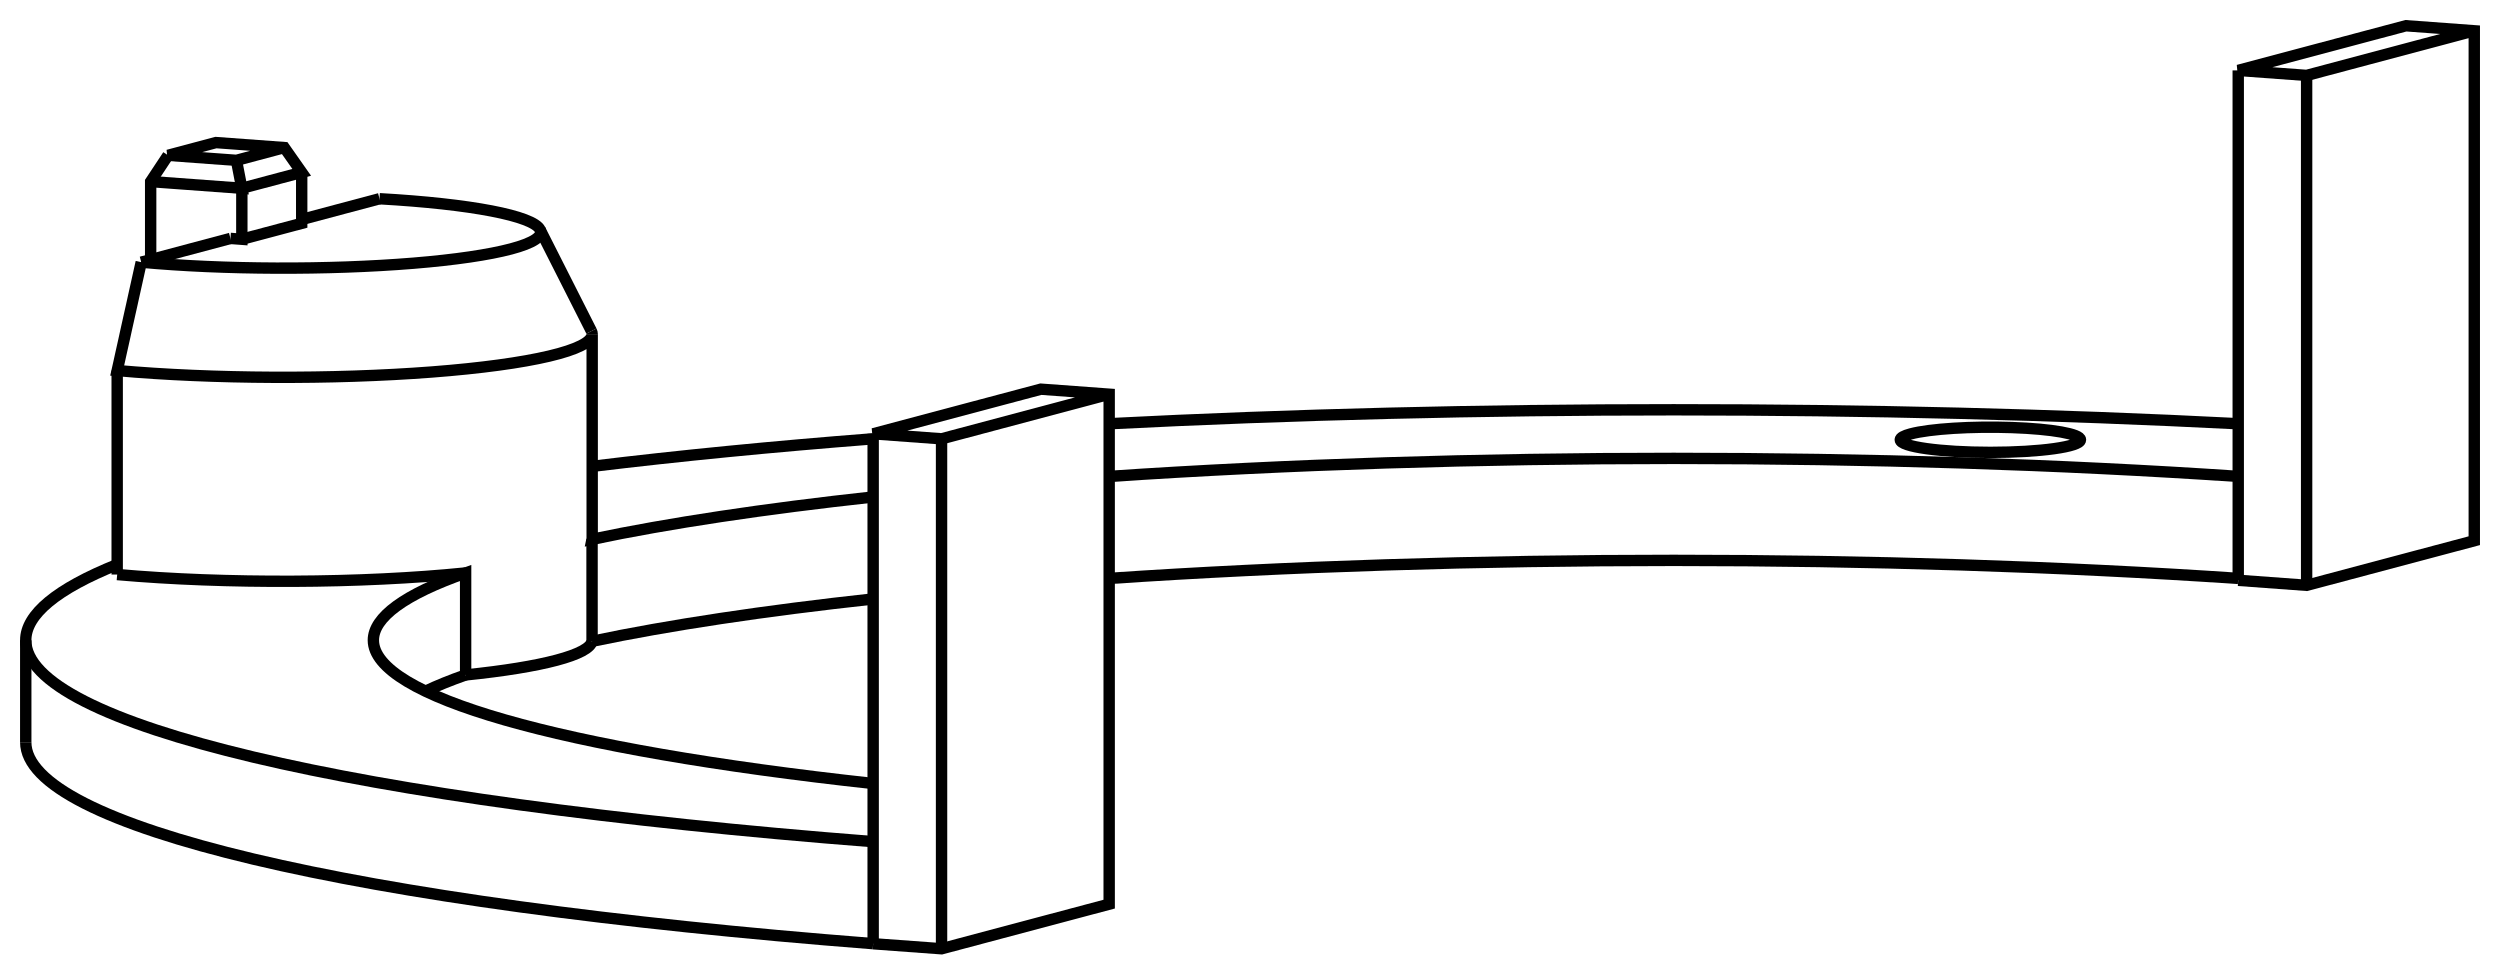
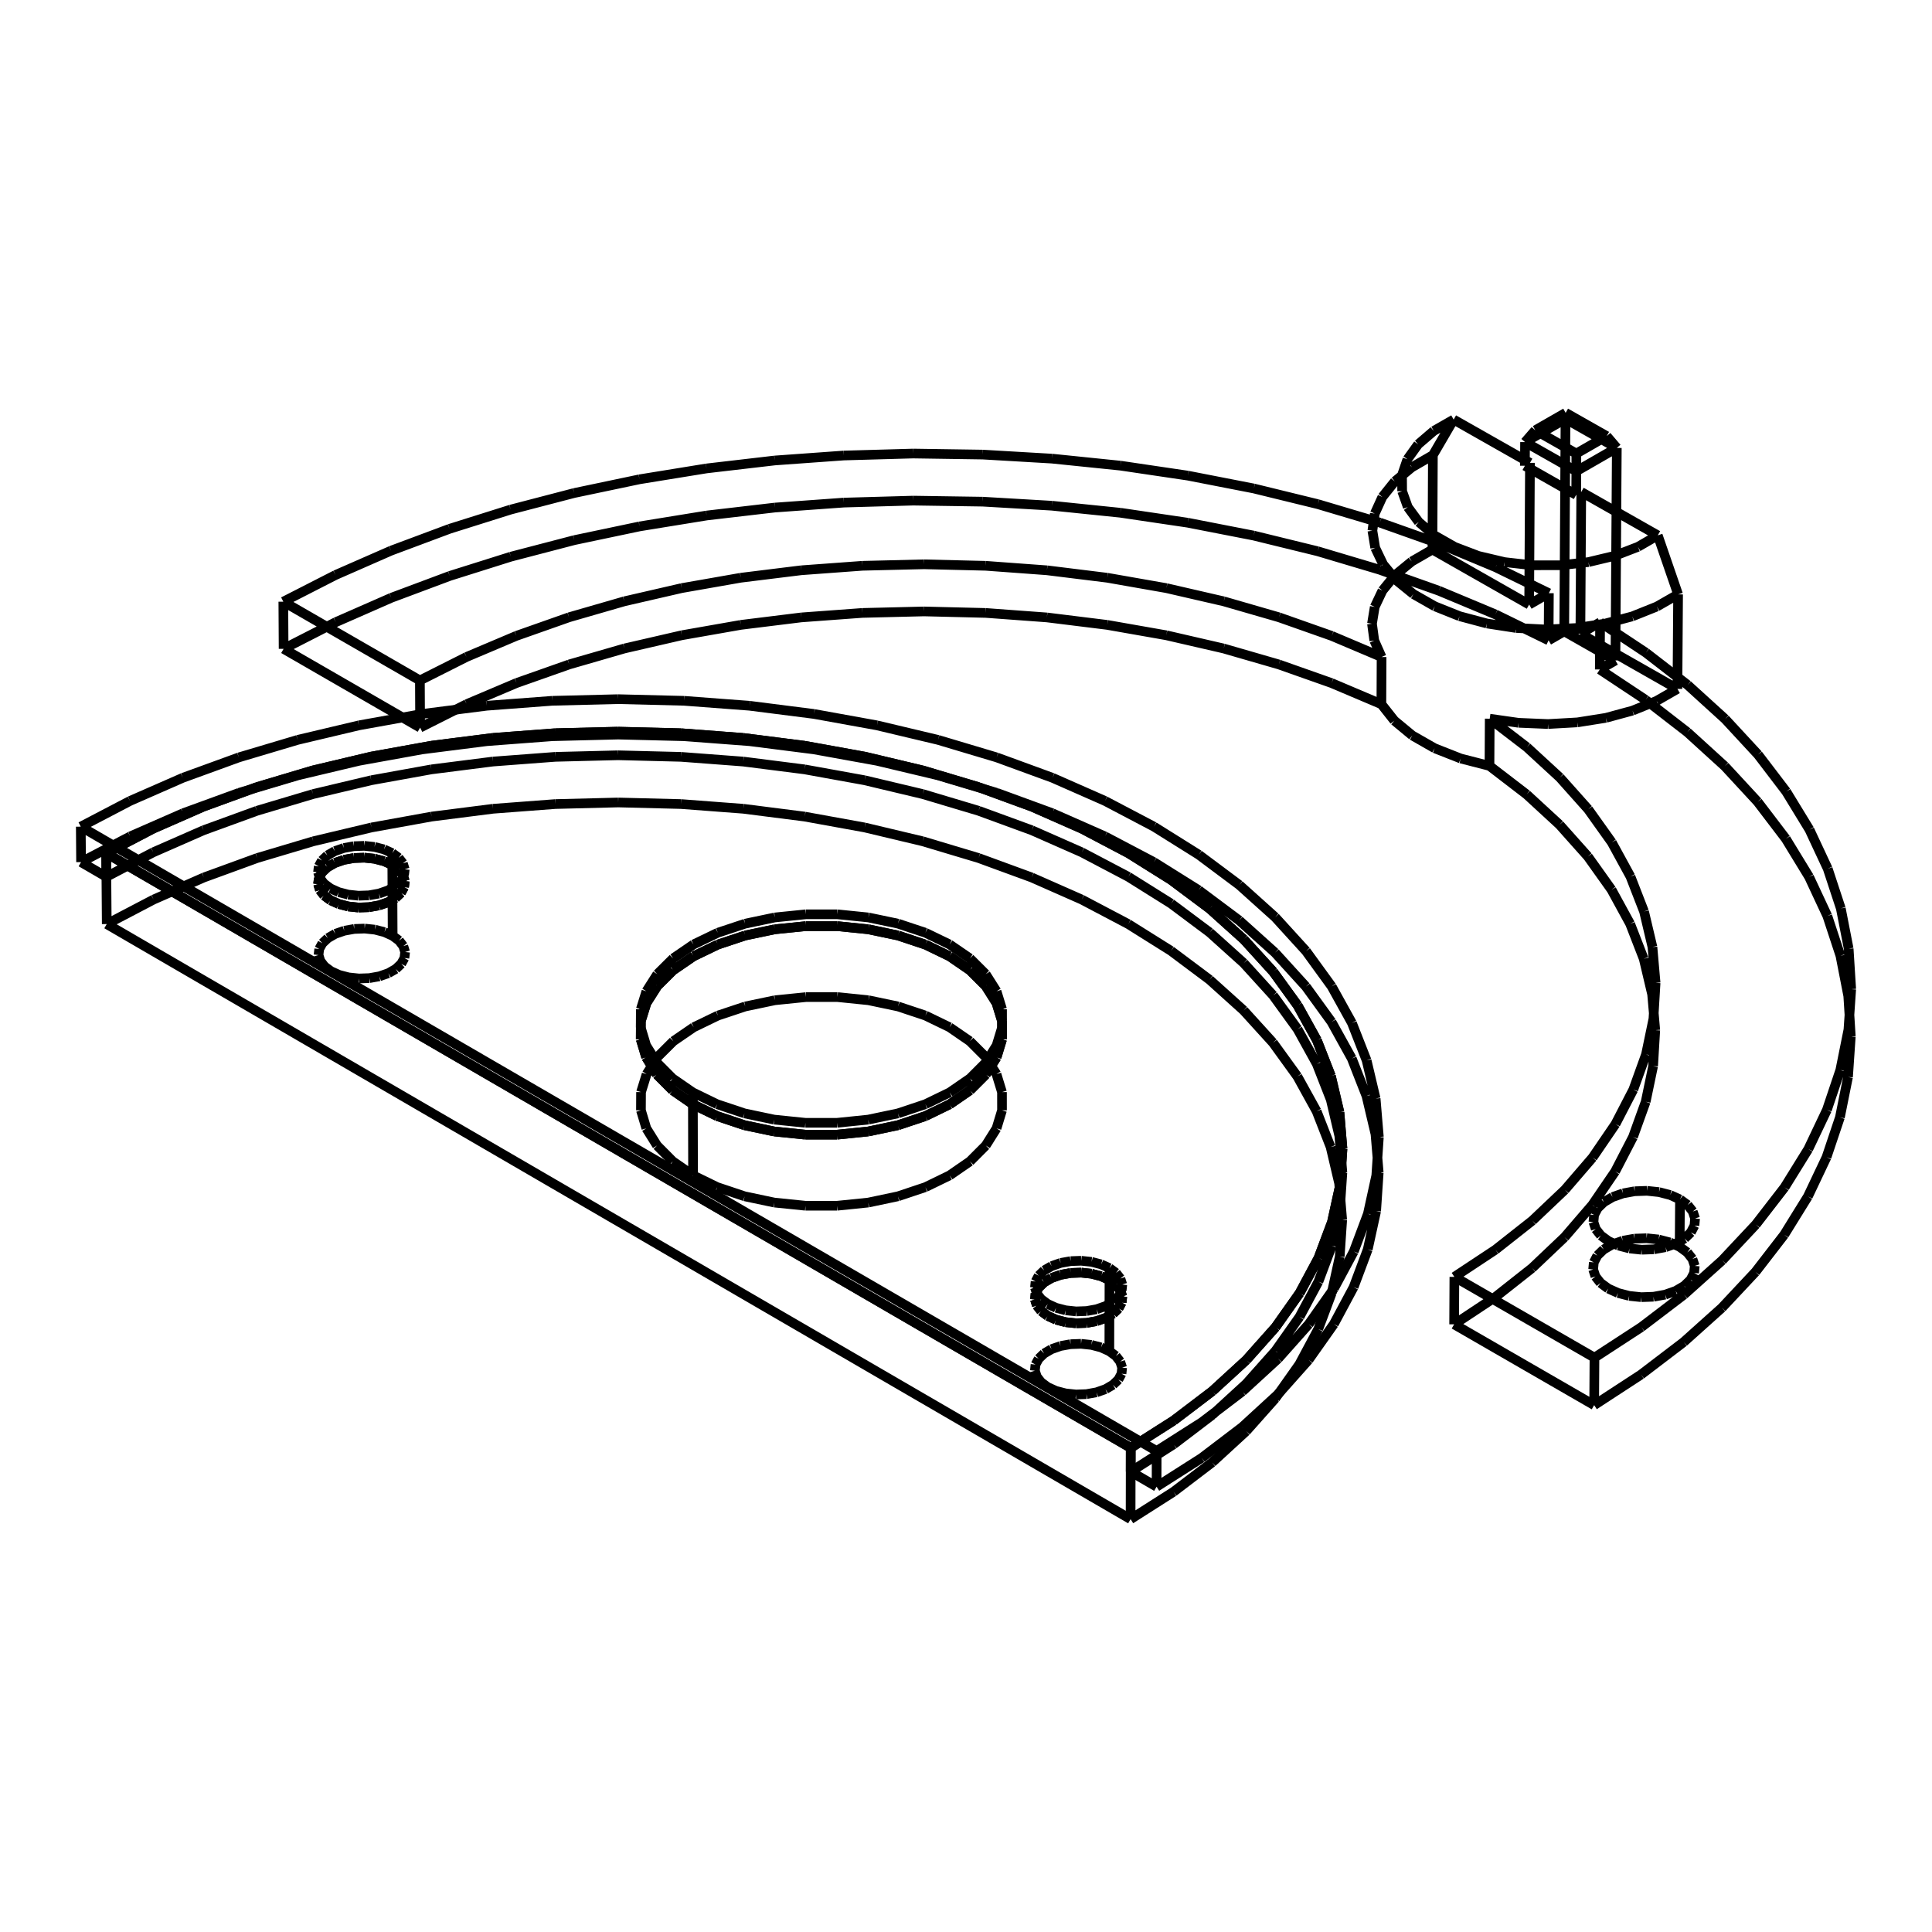
- <svg xmlns="http://www.w3.org/2000/svg" version="1.1" viewBox="-36.671 -16.842 97.09 37.845" fill="none" stroke="black" stroke-width="0.6%" vector-effect="non-scaling-stroke">
-   <path d="M -27.721 -7.583 L -27.279 -7.55 L -27.279 -9.53 L -24.954 -10.149 L -25.629 -11.11 L -28.285 -11.305 L -30.145 -10.81 L -27.489 -10.615 L -25.629 -11.11" />
-   <path d="M -30.82 -9.79 L -27.279 -9.53 L -27.489 -10.615" />
-   <path d="M -30.82 -6.758 L -30.82 -9.79 L -30.145 -10.81" />
-   <path d="M -35.671 11.983 A 64 8.95 180 0 0 -2.761 19.806" />
-   <path d="M -2.761 19.809 L -0.105 20.004 L 6.405 18.271 L 6.405 -1.533 L 3.75 -1.728 L -2.761 0.005 L -0.105 0.2 L 6.405 -1.533" />
-   <path d="M -18.588 9.37 A 50.5 7.062 180 0 0 -20.145 10.002" />
-   <path d="M -18.588 9.37 A 12 1.678 180 0 0 -13.678 8.063" />
-   <path d="M 50.253 5.621 A 50.5 7.062 180 0 0 6.405 5.621" />
-   <path d="M -2.761 6.418 A 50.5 7.062 180 0 0 -13.678 8.063" />
-   <path d="M 50.253 5.695 L 52.909 5.89 L 59.42 4.157 L 59.42 -15.647 L 56.764 -15.842 L 50.253 -14.108 L 52.909 -13.913 L 59.42 -15.647" />
-   <path d="M -2.761 15.845 A 64 8.95 0 0 1 -35.671 8.022 A 64 8.95 0 0 1 -32.12 5.082" />
-   <path d="M -2.761 13.587 A 50.5 7.062 0 0 1 -22.171 8.022 A 50.5 7.062 0 0 1 -18.588 5.409 L -18.588 9.37" />
-   <path d="M -18.588 5.409 A 12 1.678 0 0 1 -32.12 5.471" />
-   <path d="M -31.186 -6.66 L -31.247 -6.385 L -31.309 -6.105 L -31.372 -5.822 L -31.436 -5.535 L -31.5 -5.245 L -31.565 -4.95 L -31.632 -4.652 L -31.699 -4.35 L -31.767 -4.044 L -31.835 -3.733 L -31.905 -3.419 L -31.976 -3.101 L -32.047 -2.778 L -32.12 -2.451 A 12 1.678 180 0 0 -13.673 -3.866 L -13.673 4.055 A 12 1.678 0 0 1 -13.678 4.102 A 50.5 7.062 0 0 1 -2.761 2.457" />
-   <path d="M -32.12 -2.451 L -32.12 5.471" />
-   <path d="M -31.186 -6.66 L -27.721 -7.583" />
-   <path d="M -21.932 -9.124 A 10 1.398 0 0 1 -15.698 -7.926 A 10 1.398 0 0 1 -31.186 -6.66" />
-   <path d="M -24.954 -8.319 L -21.932 -9.124" />
-   <path d="M -27.279 -7.55 L -24.954 -8.169 L -24.954 -10.149" />
-   <path d="M -2.761 19.809 L -2.761 0.005" />
-   <path d="M -13.673 -3.866 A 12 1.678 180 0 0 -13.703 -3.985" />
-   <path d="M -13.678 4.102 L -13.678 8.063" />
-   <path d="M 6.405 1.66 A 50.5 7.062 0 0 1 50.253 1.66" />
-   <path d="M -13.673 1.269 A 64 8.95 0 0 1 -2.761 0.199" />
-   <path d="M 6.405 -0.386 A 64 8.95 0 0 1 50.253 -0.386" />
-   <path d="M 37.528 0.01 A 3.5 0.489 0 0 1 44.127 0.237 A 3.5 0.489 0 0 1 37.127 0.237 A 3.5 0.489 0 0 1 37.528 0.01 Z" />
-   <path d="M -0.105 20.004 L -0.105 0.2" />
-   <path d="M 50.253 5.695 L 50.253 -14.108" />
-   <path d="M 52.909 5.89 L 52.909 -13.913" />
-   <path d="M -35.671 8.022 L -35.671 11.983" />
-   <path d="M -15.698 -7.926 L -13.703 -3.985" />
+ <svg xmlns="http://www.w3.org/2000/svg" viewBox="0 0 800 800">
+   <path d="M647.717,261.416 L641.243,265.15 M641.357,245.628 L641.243,265.15 M633.196,250.333 L641.357,245.628 M633.528,191.657 L633.196,250.333 M633.528,191.657 L631.433,192.862 M631.433,192.862 L631.488,183.067 M648.244,173.439 L631.488,183.067 M647.717,261.416 L648.244,173.439 M662.442,277.215 L668.915,273.476 M668.915,273.476 L647.717,261.416 M641.243,265.15 L619.203,254.392 M619.203,254.392 L595.836,244.626 M595.836,244.626 L571.274,235.903 M571.274,235.903 L545.657,228.272 M545.657,228.272 L519.129,221.775 M519.129,221.775 L491.838,216.447 M491.838,216.447 L463.938,212.316 M463.938,212.316 L435.584,209.405 M435.584,209.405 L406.935,207.729 M406.935,207.729 L378.151,207.298 M378.151,207.298 L349.391,208.115 M349.391,208.115 L320.817,210.174 M320.817,210.174 L292.587,213.464 M292.587,213.464 L264.858,217.968 M264.858,217.968 L237.787,223.662 M237.787,223.662 L211.525,230.513 M211.525,230.513 L186.219,238.486 M186.219,238.486 L162.013,247.537 M162.013,247.537 L139.042,257.617 M139.042,257.617 L117.438,268.669 M173.965,301.29 L117.438,268.669 M571.999,291.587 L551.373,282.844 M551.373,282.844 L529.55,275.139 M529.55,275.139 L506.686,268.527 M506.686,268.527 L482.944,263.054 M482.944,263.054 L458.493,258.757 M458.493,258.757 L433.505,255.666 M433.505,255.666 L408.157,253.803 M408.157,253.803 L382.629,253.179 M382.629,253.179 L357.101,253.8 M357.101,253.8 L331.752,255.661 M331.752,255.661 L306.763,258.75 M306.763,258.75 L282.311,263.045 M282.311,263.045 L258.567,268.516 M258.567,268.516 L235.702,275.126 M235.702,275.126 L213.877,282.828 M213.877,282.828 L193.248,291.57 M193.248,291.57 L173.965,301.29 M571.999,291.587 L577.377,298.402 M577.377,298.402 L584.817,304.554 M584.817,304.554 L594.073,309.84 M594.073,309.84 L604.84,314.082 M604.84,314.082 L616.76,317.139 M602.126,548.38 L619.141,537.116 M619.141,537.116 L634.418,525.061 M634.418,525.061 L647.851,512.304 M647.851,512.304 L659.342,498.941 M659.342,498.941 L668.812,485.069 M668.812,485.069 L676.196,470.791 M676.196,470.791 L681.444,456.212 M681.444,456.212 L684.521,441.437 M684.521,441.437 L685.411,426.575 M685.411,426.575 L684.11,411.733 M684.11,411.733 L680.633,397.018 M680.633,397.018 L675.01,382.537 M675.01,382.537 L667.284,368.392 M667.284,368.392 L657.516,354.684 M657.516,354.684 L645.778,341.512 M645.778,341.512 L632.159,328.967 M632.159,328.967 L616.76,317.139 M660.109,581.841 L602.126,548.38 M660.109,581.841 L679.512,569.183 M679.512,569.183 L697.177,555.716 M697.177,555.716 L713.003,541.52 M713.003,541.52 L726.902,526.68 M726.902,526.68 L738.798,511.283 M738.798,511.283 L748.624,495.419 M748.624,495.419 L756.328,479.183 M756.328,479.183 L761.872,462.668 M761.872,462.668 L765.226,445.97 M765.226,445.97 L766.378,429.186 M766.378,429.186 L765.325,412.413 M765.325,412.413 L762.078,395.747 M762.078,395.747 L756.662,379.282 M756.662,379.282 L749.111,363.113 M749.111,363.113 L739.474,347.331 M739.474,347.331 L727.809,332.024 M727.809,332.024 L714.187,317.279 M714.187,317.279 L698.69,303.178 M698.69,303.178 L681.408,289.798 M681.408,289.798 L662.442,277.215 M695.508,516.282 L691.484,514.466 M691.484,514.466 L686.836,513.258 M686.836,513.258 L681.832,512.728 M681.832,512.728 L676.765,512.906 M676.765,512.906 L671.927,513.781 M671.927,513.781 L667.6,515.304 M667.6,515.304 L664.035,517.386 M664.035,517.386 L661.438,519.906 M661.438,519.906 L659.962,522.718 M659.962,522.718 L659.692,525.659 M659.692,525.659 L660.645,528.558 M660.645,528.558 L662.765,531.246 M662.765,531.246 L665.929,533.567 M665.929,533.567 L669.955,535.386 M669.955,535.386 L674.607,536.596 M674.607,536.596 L679.616,537.128 M679.616,537.128 L684.689,536.95 M684.689,536.95 L689.531,536.072 M689.531,536.072 L693.861,534.547 M693.861,534.547 L697.426,532.461 M697.426,532.461 L700.02,529.938 M700.02,529.938 L701.491,527.125 M701.491,527.125 L701.756,524.183 M701.756,524.183 L700.798,521.286 M700.798,521.286 L698.674,518.6 M698.674,518.6 L695.508,516.282 M117.321,249.146 L138.935,238.098 M138.935,238.098 L161.915,228.023 M161.915,228.023 L186.133,218.977 M186.133,218.977 L211.45,211.007 M211.45,211.007 L237.724,204.159 M237.724,204.159 L264.807,198.468 M264.807,198.468 L292.547,193.966 M292.547,193.966 L320.789,190.677 M320.789,190.677 L349.377,188.619 M349.377,188.619 L378.149,187.803 M378.149,187.803 L406.946,188.233 M406.946,188.233 L435.608,189.908 M435.608,189.908 L463.974,192.818 M463.974,192.818 L491.886,196.947 M491.886,196.947 L519.189,202.273 M519.189,202.273 L545.729,208.767 M545.729,208.767 L571.357,216.394 M571.357,216.394 L595.93,225.113 M595.93,225.113 L619.307,234.875 M619.307,234.875 L641.357,245.628 M117.321,249.146 L117.438,268.669 M173.872,281.752 L117.321,249.146 M173.872,281.752 L193.165,272.036 M193.165,272.036 L213.802,263.299 M213.802,263.299 L235.637,255.599 M235.637,255.599 L258.512,248.993 M258.512,248.993 L282.266,243.524 M282.266,243.524 L306.73,239.231 M306.73,239.231 L331.73,236.144 M331.73,236.144 L357.089,234.283 M357.089,234.283 L382.629,233.663 M382.629,233.663 L408.168,234.286 M408.168,234.286 L433.527,236.149 M433.527,236.149 L458.526,239.238 M458.526,239.238 L482.989,243.533 M482.989,243.533 L506.741,249.004 M506.741,249.004 L529.615,255.613 M529.615,255.613 L551.448,263.314 M551.448,263.314 L572.083,272.054 M572.083,272.054 L569.065,265.25 M569.065,265.25 L568.113,258.261 M568.113,258.261 L569.252,251.292 M569.252,251.292 L572.448,244.546 M572.448,244.546 L577.605,238.22 M577.605,238.22 L584.571,232.499 M584.571,232.499 L593.141,227.547 M633.196,250.333 L593.141,227.547 M601.93,173.731 L593.327,188.468 M593.327,188.468 L593.141,227.547 M601.93,173.731 L633.528,191.657 M686.45,221.682 L678.241,226.431 M678.241,226.431 L668.552,230.167 M668.552,230.167 L657.758,232.743 M657.758,232.743 L646.274,234.059 M646.274,234.059 L634.546,234.066 M634.546,234.066 L623.027,232.761 M623.027,232.761 L612.163,230.197 M612.163,230.197 L602.374,226.472 M602.374,226.472 L594.038,221.731 M594.038,221.731 L587.476,216.158 M587.476,216.158 L582.94,209.969 M582.94,209.969 L580.603,203.403 M580.603,203.403 L580.553,196.713 M580.553,196.713 L582.79,190.158 M582.79,190.158 L587.227,183.988 M587.227,183.988 L593.69,178.442 M593.69,178.442 L601.93,173.731 M654.764,203.705 L686.45,221.682 M652.669,204.911 L654.764,203.705 M631.433,192.862 L652.669,204.911 M652.669,204.911 L652.729,195.114 M631.488,183.067 L652.729,195.114 M631.488,183.067 L635.734,178.168 M648.303,170.947 L635.734,178.168 M648.244,173.439 L648.303,170.947 M668.915,273.476 L669.485,185.475 M669.485,185.475 L648.244,173.439 M654.404,262.397 L654.764,203.705 M662.565,257.688 L654.404,262.397 M662.565,257.688 L662.442,277.215 M652.729,195.114 L669.485,185.475 M173.872,281.752 L173.965,301.29 M572.083,272.054 L571.999,291.587 M593.327,188.468 L584.618,193.505 M584.618,193.505 L577.573,199.335 M577.573,199.335 L572.406,205.783 M572.406,205.783 L569.275,212.655 M569.275,212.655 L568.276,219.744 M568.276,219.744 L569.442,226.834 M569.442,226.834 L572.738,233.713 M572.738,233.713 L578.068,240.17 M578.068,240.17 L585.272,246.01 M585.272,246.01 L594.132,251.056 M594.132,251.056 L604.38,255.152 M604.38,255.152 L615.706,258.175 M615.706,258.175 L627.766,260.032 M627.766,260.032 L640.193,260.666 M640.193,260.666 L652.609,260.058 M652.609,260.058 L664.637,258.226 M664.637,258.226 L675.911,255.227 M675.911,255.227 L686.089,251.151 M686.089,251.151 L694.862,246.124 M694.862,246.124 L694.586,285.256 M694.586,285.256 L685.978,290.211 M685.978,290.211 L676.007,294.248 M676.007,294.248 L664.967,297.247 M664.967,297.247 L653.181,299.118 M653.181,299.118 L640.996,299.808 M640.996,299.808 L628.77,299.294 M628.77,299.294 L616.863,297.594 M616.863,297.594 L616.76,317.139 M694.862,246.124 L686.45,221.682 M694.586,285.256 L654.404,262.397 M652.729,195.114 L652.729,187.803 M635.734,178.168 L652.729,187.803 M652.729,187.803 L665.297,180.576 M665.297,180.576 L648.303,170.947 M669.485,185.475 L665.297,180.576 M616.863,297.594 L632.27,309.416 M632.27,309.416 L645.895,321.955 M645.895,321.955 L657.637,335.122 M657.637,335.122 L667.41,348.824 M667.41,348.824 L675.139,362.962 M675.139,362.962 L680.766,377.437 M680.766,377.437 L684.244,392.146 M684.244,392.146 L685.545,406.981 M685.545,406.981 L684.655,421.836 M684.655,421.836 L681.577,436.604 M681.577,436.604 L676.327,451.177 M676.327,451.177 L668.94,465.449 M668.94,465.449 L659.466,479.315 M659.466,479.315 L647.969,492.672 M647.969,492.672 L634.531,505.423 M634.531,505.423 L619.246,517.473 M619.246,517.473 L602.224,528.732 M660.234,562.178 L602.224,528.732 M662.565,257.688 L681.54,270.265 M681.54,270.265 L698.83,283.639 M698.83,283.639 L714.334,297.734 M714.334,297.734 L727.962,312.472 M727.962,312.472 L739.632,327.772 M739.632,327.772 L749.273,343.547 M749.273,343.547 L756.828,359.709 M756.828,359.709 L762.247,376.166 M762.247,376.166 L765.495,392.825 M765.495,392.825 L766.548,409.591 M766.548,409.591 L765.396,426.367 M765.396,426.367 L762.041,443.057 M762.041,443.057 L756.495,459.565 M756.495,459.565 L748.787,475.794 M748.787,475.794 L738.957,491.651 M738.957,491.651 L727.056,507.041 M727.056,507.041 L713.151,521.875 M713.151,521.875 L697.317,536.065 M697.317,536.065 L679.645,549.526 M679.645,549.526 L660.234,562.178 M695.648,496.648 L698.815,498.965 M698.815,498.965 L700.94,501.649 M700.94,501.649 L701.898,504.546 M701.898,504.546 L701.634,507.486 M701.634,507.486 L700.161,510.298 M700.161,510.298 L697.567,512.82 M697.567,512.82 L694,514.904 M694,514.904 L689.668,516.43 M689.668,516.43 L684.824,517.307 M684.824,517.307 L679.748,517.485 M679.748,517.485 L674.738,516.953 M674.738,516.953 L670.083,515.743 M670.083,515.743 L666.056,513.925 M666.056,513.925 L662.89,511.605 M662.89,511.605 L660.769,508.918 M660.769,508.918 L659.816,506.021 M659.816,506.021 L660.086,503.081 M660.086,503.081 L661.563,500.27 M661.563,500.27 L664.16,497.751 M664.16,497.751 L667.727,495.671 M667.727,495.671 L672.056,494.148 M672.056,494.148 L676.896,493.273 M676.896,493.273 L681.966,493.095 M681.966,493.095 L686.971,493.626 M686.971,493.626 L691.622,494.833 M691.622,494.833 L695.648,496.648 M660.234,562.178 L660.109,581.841 M602.224,528.732 L602.126,548.38 M695.508,516.282 L695.648,496.648" stroke="black" stroke-width="4" fill="red" />
+   <path d="M478.918,615.604 L497.588,603.71 M497.588,603.71 L514.382,590.925 M514.382,590.925 L529.173,577.35 M529.173,577.35 L541.851,563.091 M541.851,563.091 L552.322,548.259 M552.322,548.259 L560.511,532.968 M560.511,532.968 L566.36,517.337 M566.36,517.337 L569.829,501.487 M569.829,501.487 L570.896,485.537 M570.896,485.537 L569.559,469.611 M569.559,469.611 L565.832,453.829 M565.832,453.829 L559.75,438.31 M559.75,438.31 L551.363,423.17 M551.363,423.17 L540.74,408.525 M540.74,408.525 L527.964,394.482 M527.964,394.482 L513.136,381.146 M513.136,381.146 L496.371,368.616 M496.371,368.616 L477.797,356.985 M477.797,356.985 L457.557,346.337 M457.557,346.337 L435.804,336.752 M435.804,336.752 L412.702,328.299 M412.702,328.299 L388.425,321.04 M388.425,321.04 L363.154,315.027 M363.154,315.027 L337.079,310.305 M337.079,310.305 L310.393,306.907 M310.393,306.907 L283.296,304.858 M283.296,304.858 L255.988,304.174 M255.988,304.174 L228.672,304.858 M228.672,304.858 L201.55,306.907 M201.55,306.907 L174.825,310.305 M174.825,310.305 L148.696,315.027 M148.696,315.027 L123.356,321.04 M123.356,321.04 L98.995,328.299 M98.995,328.299 L75.795,336.752 M75.795,336.752 L53.931,346.337 M53.931,346.337 L33.568,356.985 M33.452,342.299 L33.568,356.985 M33.452,342.299 L53.822,331.656 M53.822,331.656 L75.693,322.073 M75.693,322.073 L98.9,313.623 M98.9,313.623 L123.27,306.366 M123.27,306.366 L148.618,300.356 M148.618,300.356 L174.756,295.635 M174.756,295.635 L201.49,292.238 M201.49,292.238 L228.62,290.19 M228.62,290.19 L255.946,289.506 M255.946,289.506 L283.263,290.19 M283.263,290.19 L310.369,292.238 M310.369,292.238 L337.064,295.635 M337.064,295.635 L363.148,300.356 M363.148,300.356 L388.426,306.366 M388.426,306.366 L412.712,313.623 M412.712,313.623 L435.821,322.073 M435.821,322.073 L457.582,331.656 M457.582,331.656 L477.829,342.299 M477.829,342.299 L496.408,353.927 M496.408,353.927 L513.179,366.452 M513.179,366.452 L528.012,379.784 M528.012,379.784 L540.793,393.822 M540.793,393.822 L551.42,408.463 M551.42,408.463 L559.809,423.597 M559.809,423.597 L565.894,439.111 M565.894,439.111 L569.621,454.888 M569.621,454.888 L570.959,470.809 M570.959,470.809 L569.891,486.753 M569.891,486.753 L566.422,502.598 M566.422,502.598 L560.571,518.224 M560.571,518.224 L552.379,533.509 M552.379,533.509 L541.904,548.337 M541.904,548.337 L529.222,562.591 M529.222,562.591 L514.426,576.162 M514.426,576.162 L497.627,588.942 M497.627,588.942 L478.951,600.833 M478.951,600.833 L478.918,615.604 M44.051,363.072 L33.568,356.985 M478.918,615.604 L468.193,609.376 M468.193,609.376 L485.975,598.054 M485.975,598.054 L501.971,585.884 M501.971,585.884 L516.062,572.961 M516.062,572.961 L528.142,559.386 M528.142,559.386 L538.123,545.264 M538.123,545.264 L545.93,530.705 M545.93,530.705 L551.51,515.821 M551.51,515.821 L554.824,500.727 M554.824,500.727 L555.85,485.537 M555.85,485.537 L554.587,470.369 M554.587,470.369 L551.048,455.337 M551.048,455.337 L545.265,440.554 M545.265,440.554 L537.286,426.132 M537.286,426.132 L527.175,412.18 M527.175,412.18 L515.014,398.801 M515.014,398.801 L500.896,386.095 M500.896,386.095 L484.932,374.156 M484.932,374.156 L467.243,363.072 M467.243,363.072 L447.966,352.926 M447.966,352.926 L427.246,343.792 M427.246,343.792 L405.24,335.736 M405.24,335.736 L382.113,328.817 M382.113,328.817 L358.039,323.087 M358.039,323.087 L333.197,318.586 M333.197,318.586 L307.773,315.348 M307.773,315.348 L281.956,313.395 M281.956,313.395 L255.938,312.743 M255.938,312.743 L229.913,313.395 M229.913,313.395 L204.073,315.348 M204.073,315.348 L178.612,318.586 M178.612,318.586 L153.718,323.087 M153.718,323.087 L129.577,328.817 M129.577,328.817 L106.37,335.736 M106.37,335.736 L84.271,343.792 M84.271,343.792 L63.445,352.926 M63.445,352.926 L44.051,363.072 M468.212,599.531 L468.193,609.376 M468.212,599.531 L43.976,353.282 M43.976,353.282 L44.051,363.072 M478.951,600.833 L33.452,342.299 M162.423,353.256 L165.074,355.217 M165.074,355.217 L166.829,357.49 M166.829,357.49 L167.586,359.942 M167.586,359.942 L167.3,362.43 M167.3,362.43 L165.988,364.811 M165.988,364.811 L163.725,366.946 M163.725,366.946 L160.643,368.71 M160.643,368.71 L156.921,370.001 M156.921,370.001 L152.775,370.743 M152.775,370.743 L148.447,370.894 M148.447,370.894 L144.189,370.444 M144.189,370.444 L140.248,369.42 M140.248,369.42 L136.853,367.881 M136.853,367.881 L134.203,365.918 M134.203,365.918 L132.45,363.643 M132.45,363.643 L131.697,361.191 M131.697,361.191 L131.987,358.702 M131.987,358.702 L133.303,356.323 M133.303,356.323 L135.568,354.19 M135.568,354.19 L138.65,352.428 M138.65,352.428 L142.37,351.139 M142.37,351.139 L146.512,350.398 M146.512,350.398 L150.836,350.248 M150.836,350.248 L155.091,350.697 M155.091,350.697 L159.029,351.719 M159.029,351.719 L162.423,353.256 M459.419,525.109 L462.118,527.102 M462.118,527.102 L463.918,529.41 M463.918,529.41 L464.714,531.9 M464.714,531.9 L464.459,534.428 M464.459,534.428 L463.169,536.847 M463.169,536.847 L460.918,539.015 M460.918,539.015 L457.835,540.807 M457.835,540.807 L454.102,542.118 M454.102,542.118 L449.934,542.872 M449.934,542.872 L445.574,543.025 M445.574,543.025 L441.276,542.568 M441.276,542.568 L437.29,541.528 M437.29,541.528 L433.848,539.965 M433.848,539.965 L431.15,537.97 M431.15,537.97 L429.353,535.66 M429.353,535.66 L428.561,533.169 M428.561,533.169 L428.819,530.641 M428.819,530.641 L430.113,528.224 M430.113,528.224 L432.366,526.058 M432.366,526.058 L435.449,524.269 M435.449,524.269 L439.18,522.96 M439.18,522.96 L443.345,522.207 M443.345,522.207 L447.701,522.054 M447.701,522.054 L451.995,522.51 M451.995,522.51 L455.978,523.549 M455.978,523.549 L459.419,525.109 M286.904,452.358 L278.506,446.558 M278.506,446.558 L271.988,440.004 M271.988,440.004 L267.545,432.896 M267.545,432.896 L265.31,425.453 M265.31,425.453 L265.351,417.9 M265.351,417.9 L267.662,410.467 M267.662,410.467 L272.172,403.378 M272.172,403.378 L278.741,396.85 M278.741,396.85 L287.17,391.078 M287.17,391.078 L297.201,386.238 M297.201,386.238 L308.53,382.474 M308.53,382.474 L320.814,379.9 M320.814,379.9 L333.682,378.594 M333.682,378.594 L346.745,378.594 M346.745,378.594 L359.607,379.9 M359.607,379.9 L371.882,382.474 M371.882,382.474 L383.196,386.238 M383.196,386.238 L393.209,391.078 M393.209,391.078 L401.615,396.85 M401.615,396.85 L408.159,403.378 M408.159,403.378 L412.642,410.466 M412.642,410.466 L414.924,417.9 M414.924,417.9 L414.935,425.453 M414.935,425.453 L412.672,432.896 M412.672,432.896 L408.202,440.004 M408.202,440.004 L401.658,446.558 M401.658,446.558 L393.238,452.358 M393.238,452.358 L383.198,457.228 M383.198,457.228 L371.843,461.017 M371.843,461.017 L359.52,463.61 M359.52,463.61 L346.604,464.927 M346.604,464.927 L333.49,464.927 M333.49,464.927 L320.579,463.61 M320.579,463.61 L308.265,461.017 M308.265,461.017 L296.925,457.228 M296.925,457.228 L286.904,452.358 M468.212,599.531 L485.998,588.211 M485.998,588.211 L501.998,576.044 M501.998,576.044 L516.092,563.124 M516.092,563.124 L528.175,549.551 M528.175,549.551 L538.157,535.433 M538.157,535.433 L545.967,520.877 M545.967,520.877 L551.548,505.996 M551.548,505.996 L554.862,490.905 M554.862,490.905 L555.889,475.719 M555.889,475.719 L554.625,460.554 M554.625,460.554 L551.086,445.525 M551.086,445.525 L545.301,430.746 M545.301,430.746 L537.32,416.328 M537.32,416.328 L527.208,402.378 M527.208,402.378 L515.043,389.002 M515.043,389.002 L500.922,376.299 M500.922,376.299 L484.954,364.363 M484.954,364.363 L467.262,353.282 M467.262,353.282 L447.981,343.138 M447.981,343.138 L427.256,334.005 M427.256,334.005 L405.245,325.951 M405.245,325.951 L382.113,319.034 M382.113,319.034 L358.033,313.305 M358.033,313.305 L333.186,308.805 M333.186,308.805 L307.756,305.568 M307.756,305.568 L281.934,303.616 M281.934,303.616 L255.91,302.963 M255.91,302.963 L229.879,303.616 M229.879,303.616 L204.034,305.568 M204.034,305.568 L178.566,308.805 M178.566,308.805 L153.667,313.305 M153.667,313.305 L129.521,319.034 M129.521,319.034 L106.309,325.951 M106.309,325.951 L84.205,334.005 M84.205,334.005 L63.375,343.138 M63.375,343.138 L43.976,353.282 M162.447,358.153 L165.098,360.115 M165.098,360.115 L166.853,362.388 M166.853,362.388 L167.61,364.84 M167.61,364.84 L167.324,367.329 M167.324,367.329 L166.012,369.71 M166.012,369.71 L163.749,371.845 M163.749,371.845 L160.667,373.609 M160.667,373.609 L156.946,374.9 M156.946,374.9 L152.801,375.643 M152.801,375.643 L148.473,375.793 M148.473,375.793 L144.215,375.344 M144.215,375.344 L140.275,374.319 M140.275,374.319 L136.881,372.78 M136.881,372.78 L134.23,370.817 M134.23,370.817 L132.478,368.542 M132.478,368.542 L131.725,366.089 M131.725,366.089 L132.015,363.6 M132.015,363.6 L133.331,361.22 M133.331,361.22 L135.595,359.088 M135.595,359.088 L138.677,357.326 M138.677,357.326 L142.397,356.037 M142.397,356.037 L146.539,355.296 M146.539,355.296 L150.862,355.145 M150.862,355.145 L155.116,355.594 M155.116,355.594 L159.054,356.617 M159.054,356.617 L162.447,358.153 M459.41,530.026 L462.109,532.018 M462.109,532.018 L463.908,534.327 M463.908,534.327 L464.704,536.818 M464.704,536.818 L464.45,539.346 M464.45,539.346 L463.16,541.764 M463.16,541.764 L460.909,543.933 M460.909,543.933 L457.827,545.725 M457.827,545.725 L454.094,547.036 M454.094,547.036 L449.926,547.79 M449.926,547.79 L445.567,547.943 M445.567,547.943 L441.27,547.486 M441.27,547.486 L437.284,546.446 M437.284,546.446 L433.843,544.883 M433.843,544.883 L431.145,542.888 M431.145,542.888 L429.348,540.578 M429.348,540.578 L428.556,538.086 M428.556,538.086 L428.814,535.558 M428.814,535.558 L430.108,533.141 M430.108,533.141 L432.361,530.975 M432.361,530.975 L435.443,529.185 M435.443,529.185 L439.174,527.876 M439.174,527.876 L443.338,527.123 M443.338,527.123 L447.693,526.97 M447.693,526.97 L451.987,527.427 M451.987,527.427 L455.969,528.465 M455.969,528.465 L459.41,530.026 M286.914,457.267 L278.518,451.466 M278.518,451.466 L272,444.911 M272,444.911 L267.557,437.803 M267.557,437.803 L265.323,430.358 M265.323,430.358 L265.364,422.805 M265.364,422.805 L267.675,415.37 M267.675,415.37 L272.184,408.281 M272.184,408.281 L278.753,401.752 M278.753,401.752 L287.18,395.98 M287.18,395.98 L297.21,391.139 M297.21,391.139 L308.538,387.375 M308.538,387.375 L320.821,384.801 M320.821,384.801 L333.687,383.494 M333.687,383.494 L346.749,383.494 M346.749,383.494 L359.61,384.801 M359.61,384.801 L371.883,387.375 M371.883,387.375 L383.196,391.139 M383.196,391.139 L393.208,395.98 M393.208,395.98 L401.613,401.752 M401.613,401.752 L408.157,408.281 M408.157,408.281 L412.639,415.37 M412.639,415.37 L414.921,422.805 M414.921,422.805 L414.932,430.359 M414.932,430.359 L412.669,437.803 M412.669,437.803 L408.199,444.911 M408.199,444.911 L401.656,451.466 M401.656,451.466 L393.237,457.267 M393.237,457.267 L383.198,462.137 M383.198,462.137 L371.845,465.927 M371.845,465.927 L359.522,468.52 M359.522,468.52 L346.608,469.837 M346.608,469.837 L333.495,469.837 M333.495,469.837 L320.586,468.52 M320.586,468.52 L308.273,465.927 M308.273,465.927 L296.934,462.137 M296.934,462.137 L286.914,457.267 M162.447,358.153 L162.423,353.256 M459.41,530.026 L459.419,525.109 M286.914,457.267 L286.904,452.358" stroke="black" stroke-width="4" fill="red" />
+   <path d="M468.154,629.053 L485.928,617.726 M485.928,617.726 L501.918,605.551 M501.918,605.551 L516.002,592.622 M516.002,592.622 L528.077,579.041 M528.077,579.041 L538.053,564.913 M538.053,564.913 L545.857,550.347 M545.857,550.347 L551.435,535.457 M551.435,535.457 L554.747,520.356 M554.747,520.356 L555.773,505.16 M555.773,505.16 L554.51,489.985 M554.51,489.985 L550.973,474.946 M550.973,474.946 L545.193,460.157 M545.193,460.157 L537.217,445.728 M537.217,445.728 L527.111,431.77 M527.111,431.77 L514.955,418.385 M514.955,418.385 L500.844,405.673 M500.844,405.673 L484.886,393.729 M484.886,393.729 L467.206,382.64 M467.206,382.64 L447.937,372.49 M447.937,372.49 L427.227,363.351 M427.227,363.351 L405.23,355.292 M405.23,355.292 L382.113,348.37 M382.113,348.37 L358.05,342.637 M358.05,342.637 L333.219,338.134 M333.219,338.134 L307.806,334.894 M307.806,334.894 L282.001,332.941 M282.001,332.941 L255.994,332.288 M255.994,332.288 L229.98,332.941 M229.98,332.941 L204.152,334.894 M204.152,334.894 L178.702,338.134 M178.702,338.134 L153.819,342.637 M153.819,342.637 L129.689,348.37 M129.689,348.37 L106.493,355.292 M106.493,355.292 L84.403,363.351 M84.403,363.351 L63.587,372.49 M63.587,372.49 L44.201,382.64 M43.976,353.282 L44.201,382.64 M43.976,353.282 L63.375,343.138 M63.375,343.138 L84.205,334.005 M84.205,334.005 L106.309,325.951 M106.309,325.951 L129.521,319.034 M129.521,319.034 L153.667,313.305 M153.667,313.305 L178.566,308.805 M178.566,308.805 L204.034,305.568 M204.034,305.568 L229.879,303.616 M229.879,303.616 L255.91,302.963 M255.91,302.963 L281.934,303.616 M281.934,303.616 L307.756,305.568 M307.756,305.568 L333.186,308.805 M333.186,308.805 L358.033,313.305 M358.033,313.305 L382.113,319.034 M382.113,319.034 L405.245,325.951 M405.245,325.951 L427.256,334.005 M427.256,334.005 L447.981,343.138 M447.981,343.138 L467.262,353.282 M467.262,353.282 L484.954,364.363 M484.954,364.363 L500.922,376.299 M500.922,376.299 L515.043,389.002 M515.043,389.002 L527.208,402.378 M527.208,402.378 L537.32,416.328 M537.32,416.328 L545.301,430.746 M545.301,430.746 L551.086,445.525 M551.086,445.525 L554.625,460.554 M554.625,460.554 L555.889,475.719 M555.889,475.719 L554.862,490.905 M554.862,490.905 L551.548,505.996 M551.548,505.996 L545.967,520.877 M545.967,520.877 L538.157,535.433 M538.157,535.433 L528.175,549.551 M528.175,549.551 L516.092,563.124 M516.092,563.124 L501.998,576.044 M501.998,576.044 L485.998,588.211 M485.998,588.211 L468.212,599.531 M468.212,599.531 L468.154,629.053 M468.154,629.053 L44.201,382.64 M162.594,387.515 L159.203,385.978 M159.203,385.978 L155.267,384.954 M155.267,384.954 L151.016,384.505 M151.016,384.505 L146.696,384.656 M146.696,384.656 L142.557,385.397 M142.557,385.397 L138.839,386.687 M138.839,386.687 L135.76,388.45 M135.76,388.45 L133.497,390.584 M133.497,390.584 L132.182,392.966 M132.182,392.966 L131.892,395.456 M131.892,395.456 L132.645,397.911 M132.645,397.911 L134.396,400.187 M134.396,400.187 L137.044,402.152 M137.044,402.152 L140.436,403.692 M140.436,403.692 L144.374,404.717 M144.374,404.717 L148.629,405.167 M148.629,405.167 L152.954,405.016 M152.954,405.016 L157.096,404.273 M157.096,404.273 L160.815,402.982 M160.815,402.982 L163.895,401.216 M163.895,401.216 L166.156,399.08 M166.156,399.08 L167.467,396.697 M167.467,396.697 L167.753,394.206 M167.753,394.206 L166.997,391.753 M166.997,391.753 L165.243,389.478 M165.243,389.478 L162.594,387.515 M459.359,559.502 L455.92,557.94 M455.92,557.94 L451.94,556.901 M451.94,556.901 L447.65,556.445 M447.65,556.445 L443.297,556.598 M443.297,556.598 L439.136,557.351 M439.136,557.351 L435.407,558.661 M435.407,558.661 L432.327,560.452 M432.327,560.452 L430.076,562.62 M430.076,562.62 L428.783,565.038 M428.783,565.038 L428.525,567.568 M428.525,567.568 L429.317,570.061 M429.317,570.061 L431.112,572.373 M431.112,572.373 L433.808,574.369 M433.808,574.369 L437.248,575.933 M437.248,575.933 L441.23,576.974 M441.23,576.974 L445.525,577.432 M445.525,577.432 L449.881,577.278 M449.881,577.278 L454.046,576.524 M454.046,576.524 L457.777,575.212 M457.777,575.212 L460.856,573.418 M460.856,573.418 L463.106,571.249 M463.106,571.249 L464.395,568.828 M464.395,568.828 L464.649,566.299 M464.649,566.299 L463.854,563.806 M463.854,563.806 L462.055,561.496 M462.055,561.496 L459.359,559.502 M286.978,486.695 L278.587,480.89 M278.587,480.89 L272.074,474.331 M272.074,474.331 L267.634,467.218 M267.634,467.218 L265.402,459.769 M265.402,459.769 L265.442,452.21 M265.442,452.21 L267.751,444.771 M267.751,444.771 L272.257,437.677 M272.257,437.677 L278.822,431.143 M278.822,431.143 L287.244,425.367 M287.244,425.367 L297.267,420.523 M297.267,420.523 L308.587,416.756 M308.587,416.756 L320.862,414.181 M320.862,414.181 L333.72,412.873 M333.72,412.873 L346.773,412.873 M346.773,412.873 L359.625,414.181 M359.625,414.181 L371.89,416.756 M371.89,416.756 L383.196,420.523 M383.196,420.523 L393.201,425.367 M393.201,425.367 L401.6,431.143 M401.6,431.143 L408.14,437.677 M408.14,437.677 L412.618,444.771 M412.618,444.771 L414.899,452.21 M414.899,452.21 L414.91,459.769 M414.91,459.769 L412.649,467.218 M412.649,467.218 L408.182,474.331 M408.182,474.331 L401.643,480.89 M401.643,480.89 L393.23,486.695 M393.23,486.695 L383.198,491.568 M383.198,491.568 L371.852,495.361 M371.852,495.361 L359.538,497.956 M359.538,497.956 L346.632,499.273 M346.632,499.273 L333.528,499.273 M333.528,499.273 L320.627,497.956 M320.627,497.956 L308.323,495.361 M308.323,495.361 L296.992,491.568 M296.992,491.568 L286.978,486.695 M468.212,599.531 L43.976,353.282 M162.447,358.153 L165.098,360.115 M165.098,360.115 L166.853,362.388 M166.853,362.388 L167.61,364.84 M167.61,364.84 L167.324,367.329 M167.324,367.329 L166.012,369.71 M166.012,369.71 L163.749,371.845 M163.749,371.845 L160.667,373.609 M160.667,373.609 L156.946,374.9 M156.946,374.9 L152.801,375.643 M152.801,375.643 L148.473,375.793 M148.473,375.793 L144.215,375.344 M144.215,375.344 L140.275,374.319 M140.275,374.319 L136.881,372.78 M136.881,372.78 L134.23,370.817 M134.23,370.817 L132.478,368.542 M132.478,368.542 L131.725,366.089 M131.725,366.089 L132.015,363.6 M132.015,363.6 L133.331,361.22 M133.331,361.22 L135.595,359.088 M135.595,359.088 L138.677,357.326 M138.677,357.326 L142.397,356.037 M142.397,356.037 L146.539,355.296 M146.539,355.296 L150.862,355.145 M150.862,355.145 L155.116,355.594 M155.116,355.594 L159.054,356.617 M159.054,356.617 L162.447,358.153 M459.41,530.026 L462.109,532.018 M462.109,532.018 L463.908,534.327 M463.908,534.327 L464.704,536.818 M464.704,536.818 L464.45,539.346 M464.45,539.346 L463.16,541.764 M463.16,541.764 L460.909,543.933 M460.909,543.933 L457.827,545.725 M457.827,545.725 L454.094,547.036 M454.094,547.036 L449.926,547.79 M449.926,547.79 L445.567,547.943 M445.567,547.943 L441.27,547.486 M441.27,547.486 L437.284,546.446 M437.284,546.446 L433.843,544.883 M433.843,544.883 L431.145,542.888 M431.145,542.888 L429.348,540.578 M429.348,540.578 L428.556,538.086 M428.556,538.086 L428.814,535.558 M428.814,535.558 L430.108,533.141 M430.108,533.141 L432.361,530.975 M432.361,530.975 L435.443,529.185 M435.443,529.185 L439.174,527.876 M439.174,527.876 L443.338,527.123 M443.338,527.123 L447.693,526.97 M447.693,526.97 L451.987,527.427 M451.987,527.427 L455.969,528.465 M455.969,528.465 L459.41,530.026 M286.914,457.267 L278.518,451.466 M278.518,451.466 L272,444.911 M272,444.911 L267.557,437.803 M267.557,437.803 L265.323,430.358 M265.323,430.358 L265.364,422.805 M265.364,422.805 L267.675,415.37 M267.675,415.37 L272.184,408.281 M272.184,408.281 L278.753,401.752 M278.753,401.752 L287.18,395.98 M287.18,395.98 L297.21,391.139 M297.21,391.139 L308.538,387.375 M308.538,387.375 L320.821,384.801 M320.821,384.801 L333.687,383.494 M333.687,383.494 L346.749,383.494 M346.749,383.494 L359.61,384.801 M359.61,384.801 L371.883,387.375 M371.883,387.375 L383.196,391.139 M383.196,391.139 L393.208,395.98 M393.208,395.98 L401.613,401.752 M401.613,401.752 L408.157,408.281 M408.157,408.281 L412.639,415.37 M412.639,415.37 L414.921,422.805 M414.921,422.805 L414.932,430.359 M414.932,430.359 L412.669,437.803 M412.669,437.803 L408.199,444.911 M408.199,444.911 L401.656,451.466 M401.656,451.466 L393.237,457.267 M393.237,457.267 L383.198,462.137 M383.198,462.137 L371.845,465.927 M371.845,465.927 L359.522,468.52 M359.522,468.52 L346.608,469.837 M346.608,469.837 L333.495,469.837 M333.495,469.837 L320.586,468.52 M320.586,468.52 L308.273,465.927 M308.273,465.927 L296.934,462.137 M296.934,462.137 L286.914,457.267 M162.594,387.515 L162.447,358.153 M459.359,559.502 L459.41,530.026 M286.978,486.695 L286.914,457.267" stroke="black" stroke-width="4" fill="red" />
</svg>
